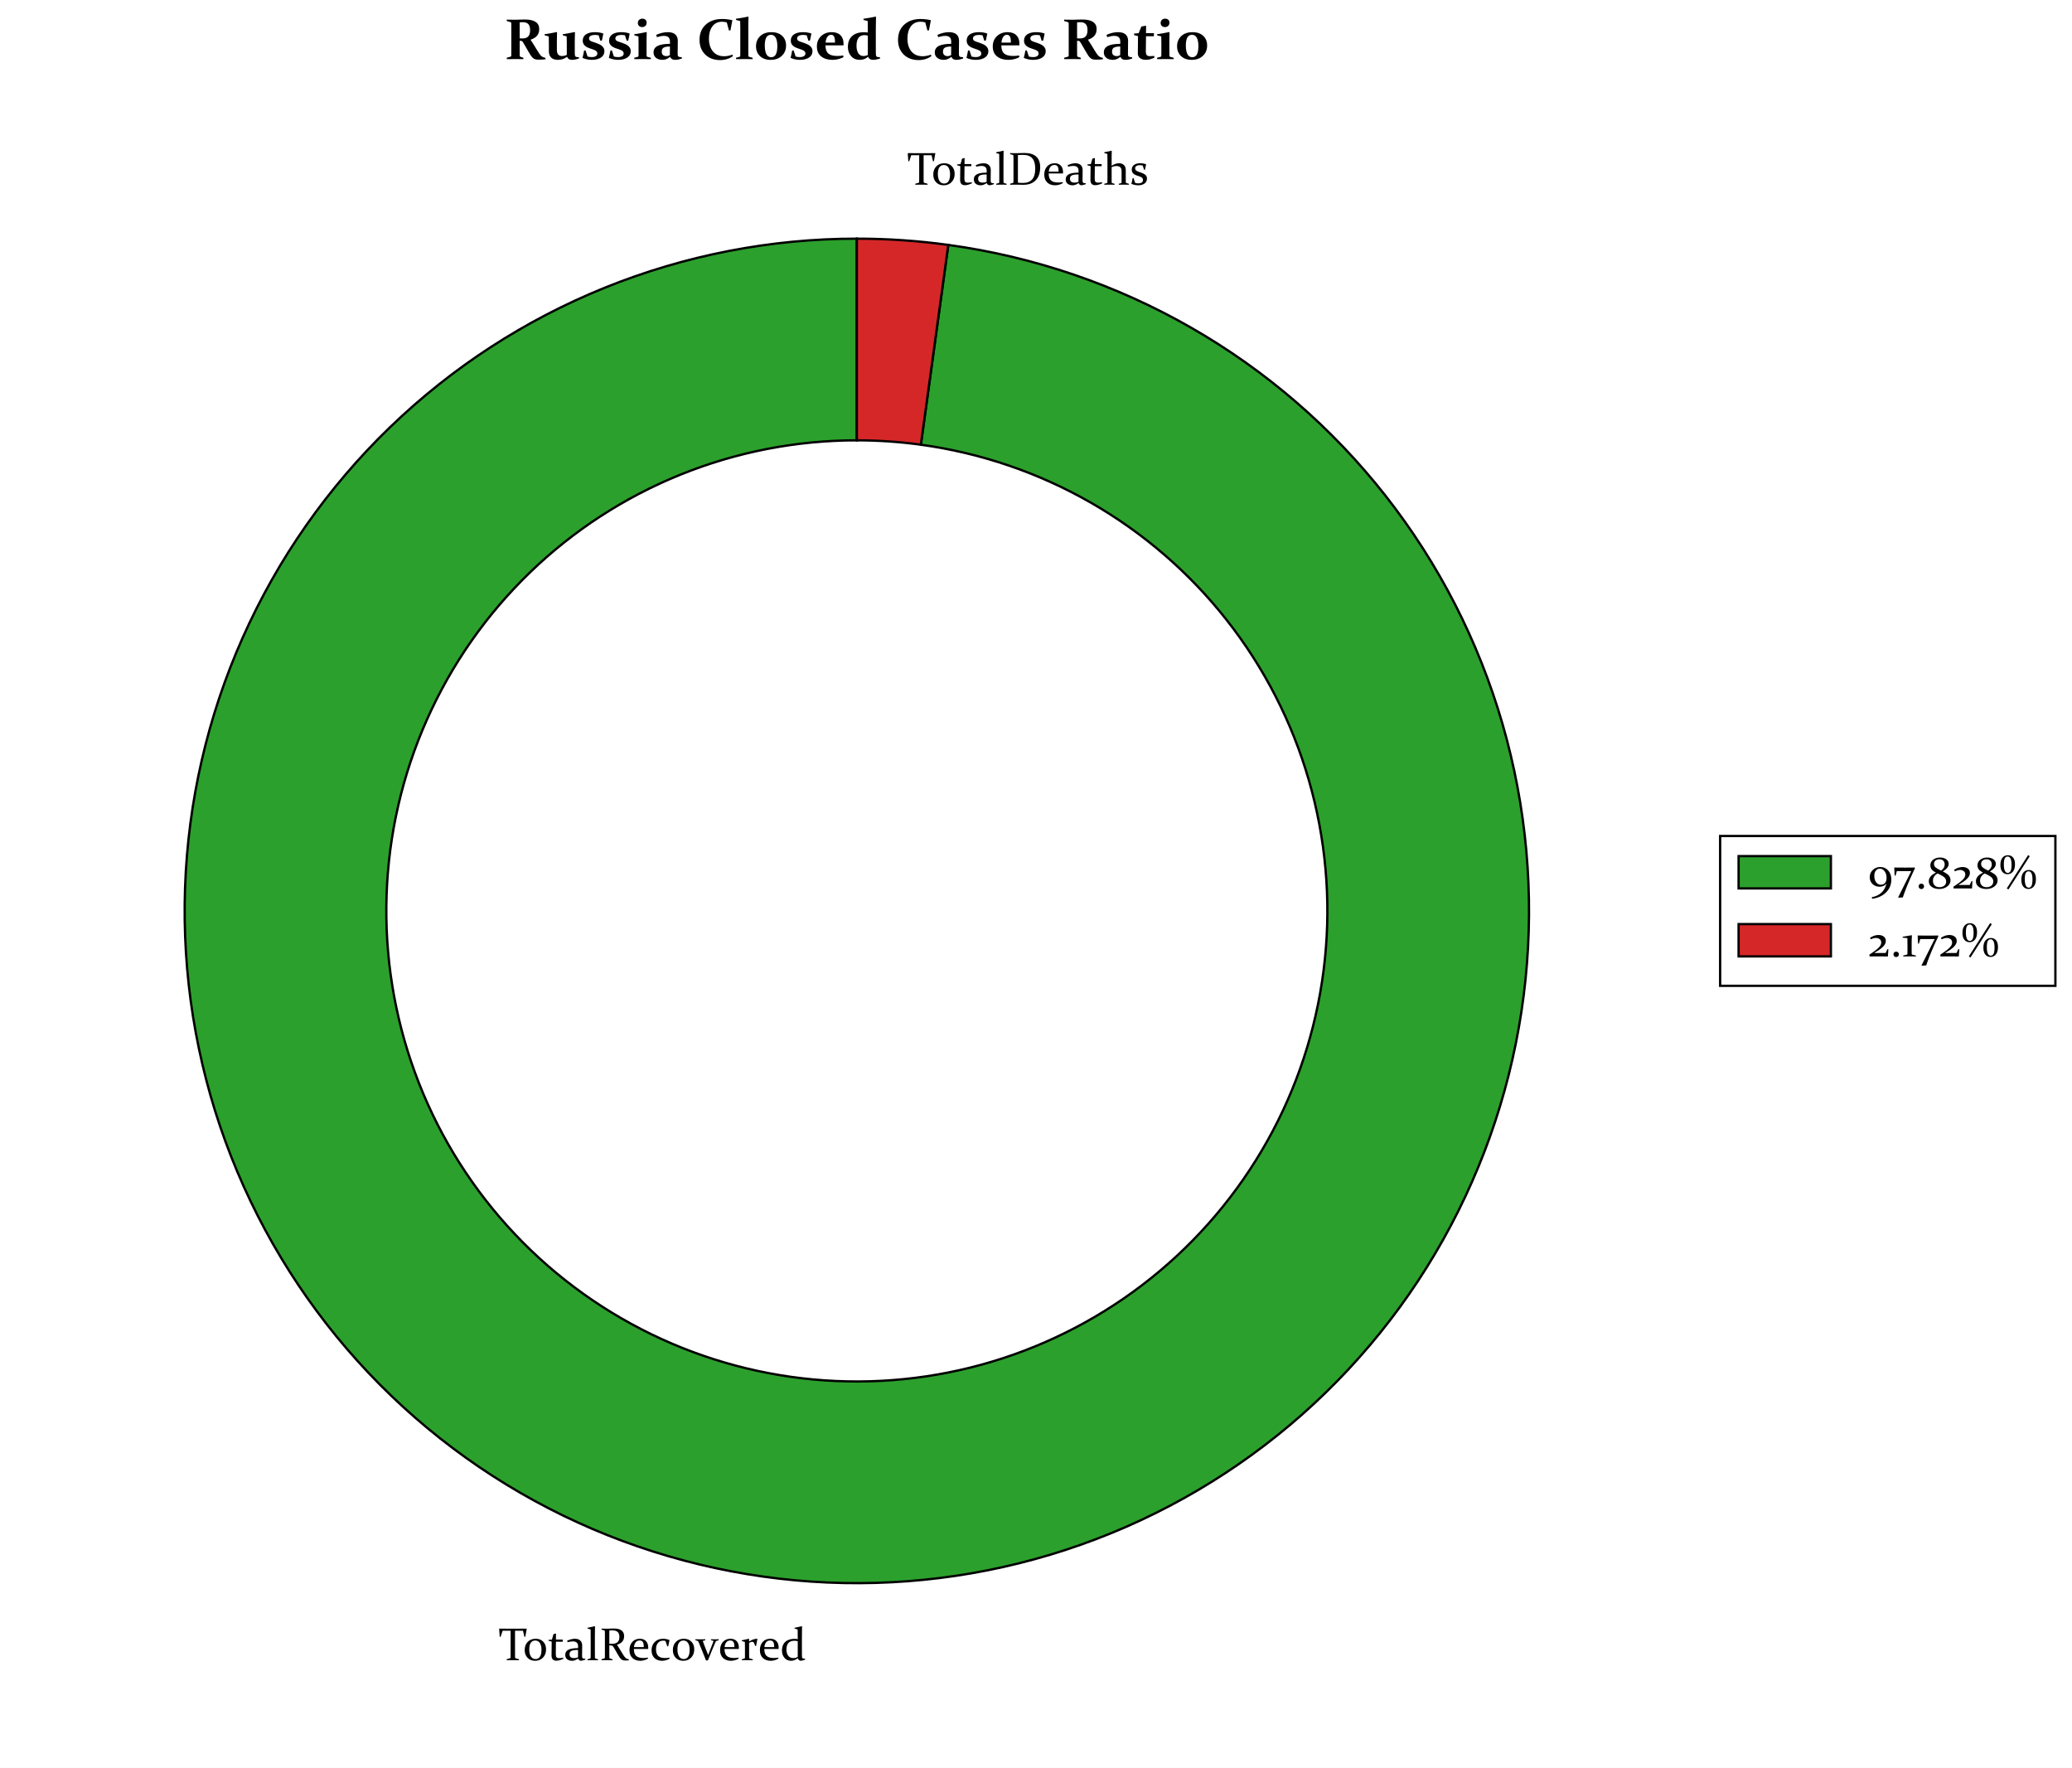
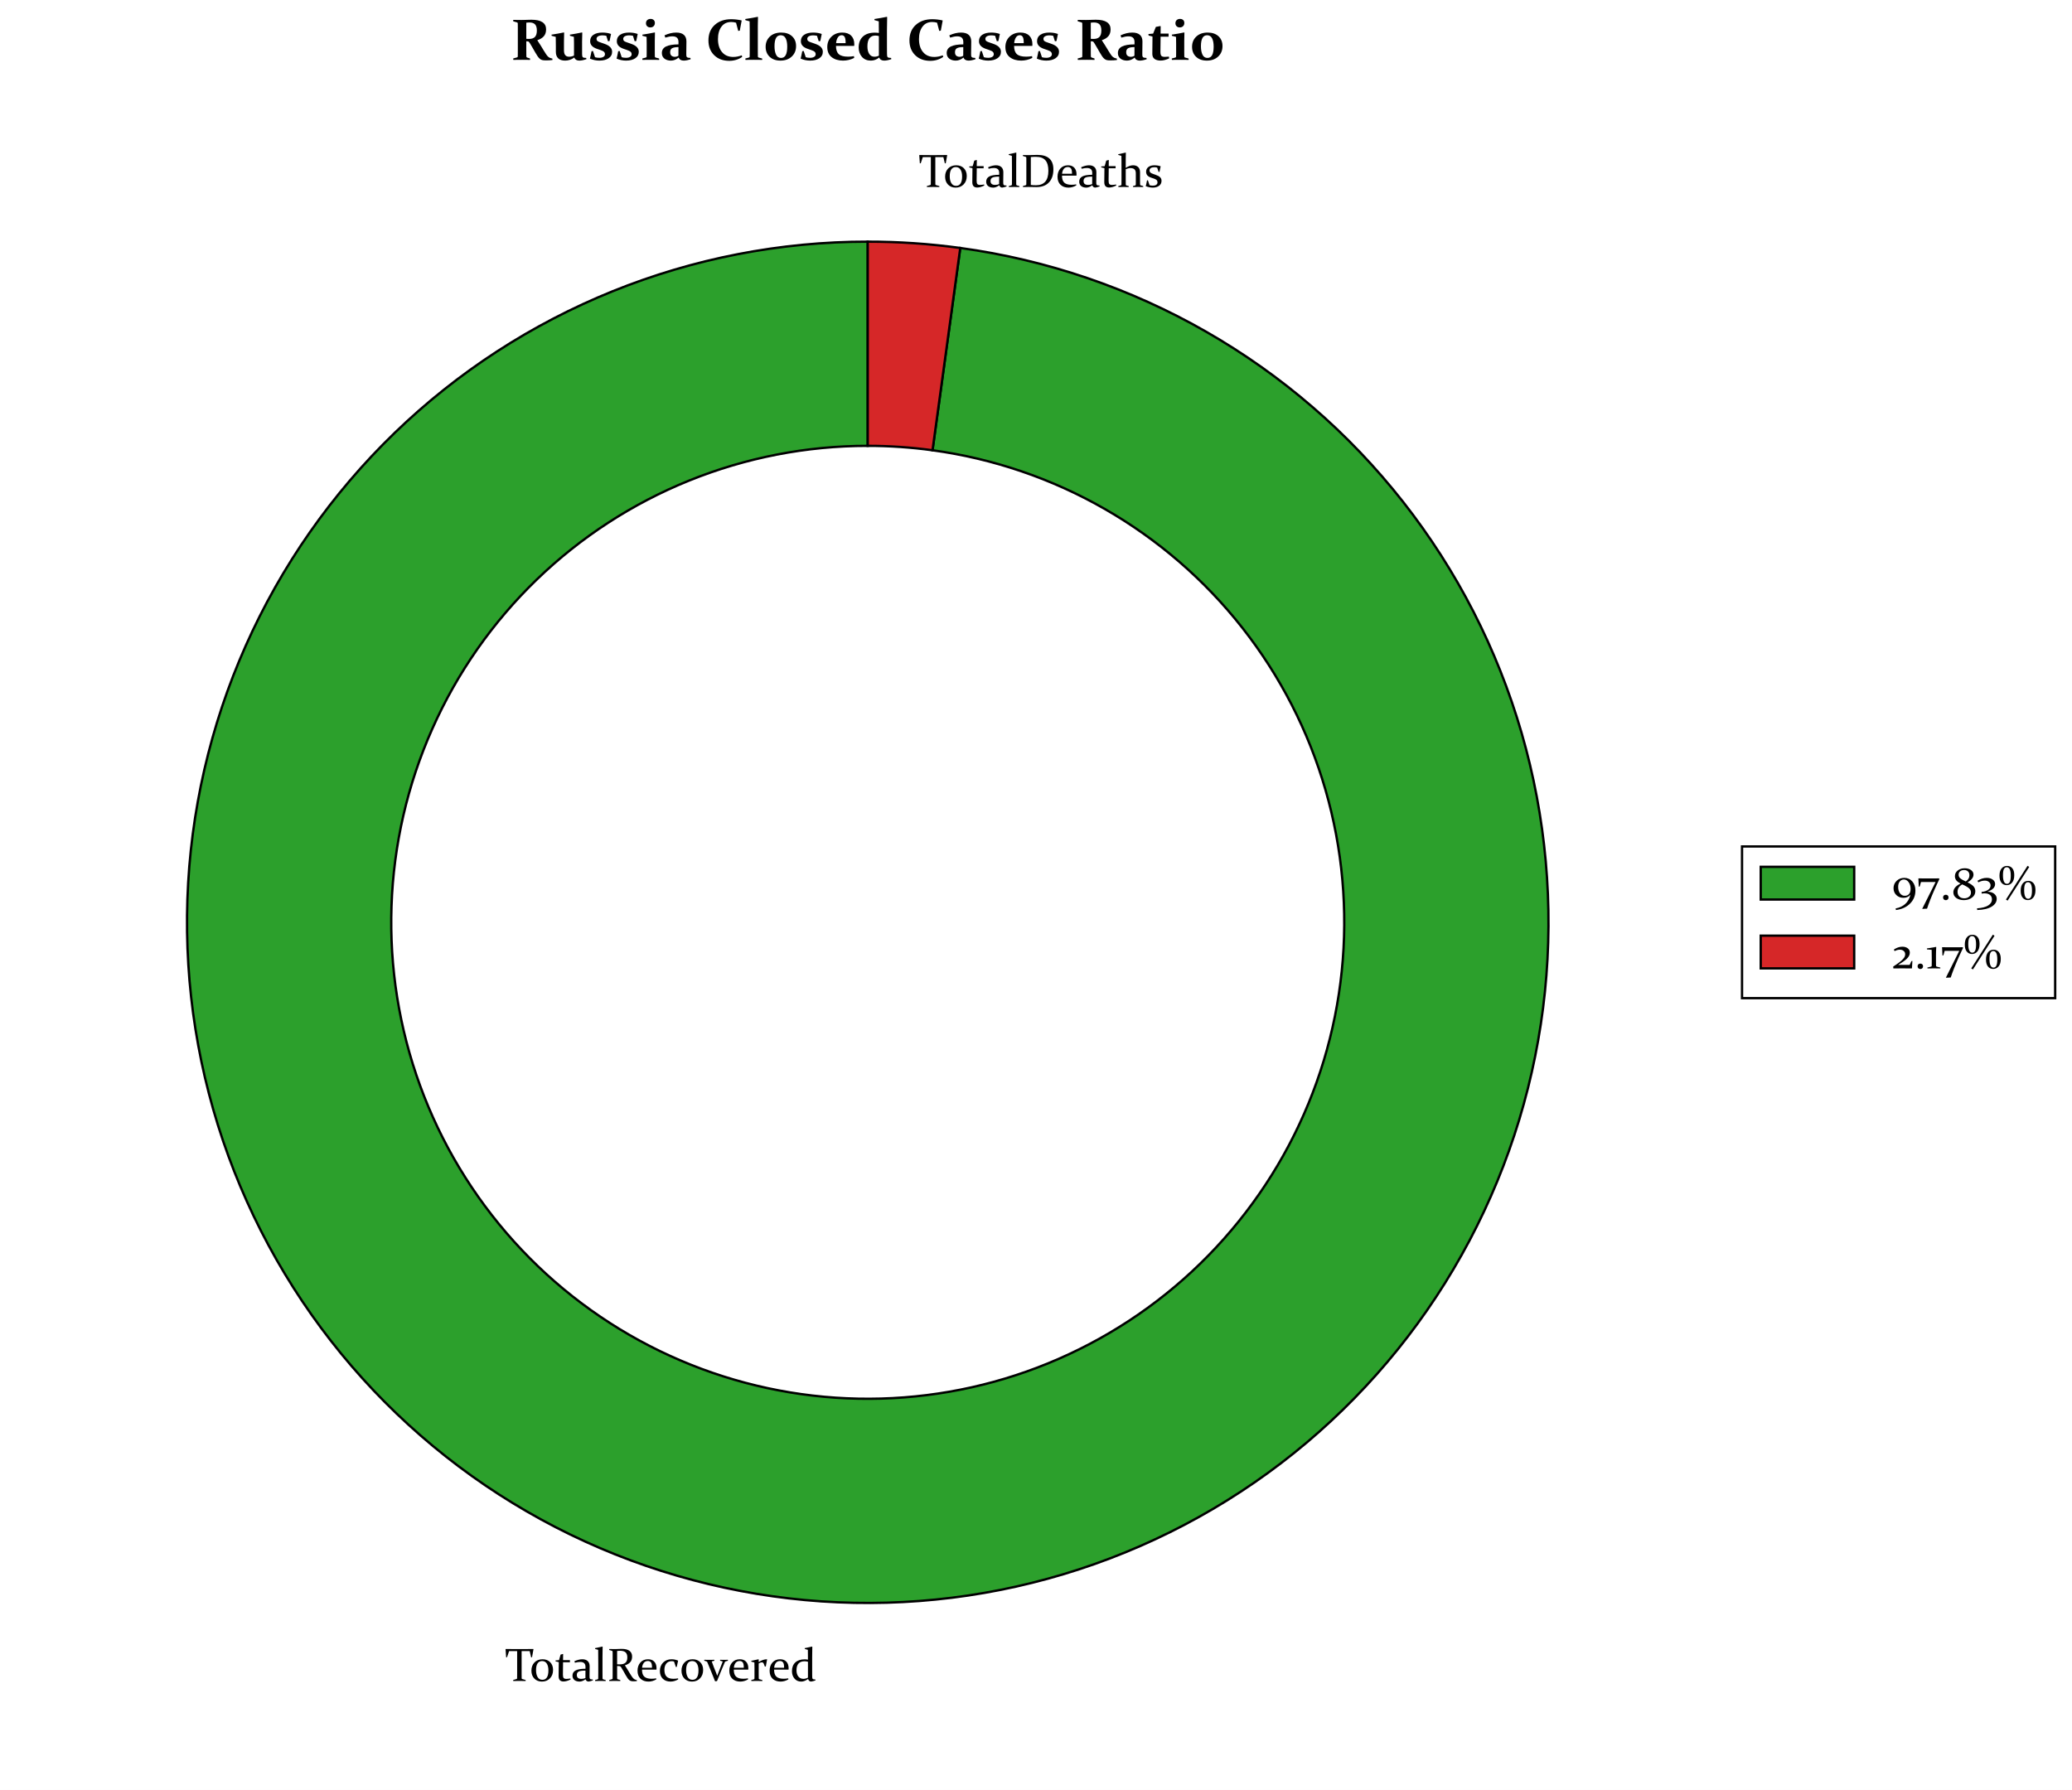
- <svg xmlns="http://www.w3.org/2000/svg" xmlns:xlink="http://www.w3.org/1999/xlink" height="766.08pt" version="1.1" viewBox="0 0 897.976 766.08" width="897.976pt">
+ <svg xmlns="http://www.w3.org/2000/svg" xmlns:xlink="http://www.w3.org/1999/xlink" height="766.08pt" version="1.1" viewBox="0 0 886.689 766.08" width="886.689pt">
  <defs>
    <style type="text/css">*{stroke-linecap:butt;stroke-linejoin:round;}</style>
  </defs>
  <g id="figure_1">
    <g id="patch_1">
-       <path d="M 0 766.08  L 897.976 766.08  L 897.976 0  L 0 0  z " style="fill:#ffffff;" />
+       <path d="M 0 766.08  L 886.689 766.08  L 886.689 0  L 0 0  z " style="fill:#ffffff;" />
    </g>
    <g id="axes_1">
      <g id="patch_2">
-         <path d="M 371.343 103.423  C 333.924 103.423 296.853 110.633 262.161 124.657  C 227.47 138.681 195.803 159.259 168.896 185.263  C 141.99 211.267 120.343 242.214 105.144 276.407  C 89.944 310.6 81.474 347.403 80.198 384.8  C 78.922 422.198 84.863 459.493 97.695 494.643  C 110.528 529.792 130.014 562.143 155.085 589.921  C 180.156 617.699 210.346 640.388 244.001 656.745  C 277.655 673.102 314.148 682.822 351.48 685.374  C 388.812 687.925 426.289 683.26 461.856 671.633  C 497.423 660.007 530.419 641.636 559.036 617.527  C 587.653 593.418 611.359 564.02 628.854 530.943  C 646.349 497.865 657.309 461.725 661.132 424.502  C 664.956 387.279 661.571 349.665 651.165 313.722  C 640.759 277.779 623.524 244.176 600.405 214.753  C 577.286 185.33 548.714 160.635 516.253 142.022  C 483.792 123.408 448.046 111.222 410.975 106.132  L 399.085 192.713  C 425.035 196.277 450.057 204.807 472.78 217.836  C 495.502 230.866 515.503 248.152 531.686 268.748  C 547.87 289.344 559.934 312.867 567.218 338.027  C 574.503 363.187 576.872 389.516 574.195 415.573  C 571.519 441.629 563.847 466.927 551.601 490.081  C 539.354 513.235 522.76 533.814 502.728 550.69  C 482.696 567.566 459.599 580.426 434.702 588.564  C 409.805 596.703 383.571 599.969 357.439 598.183  C 331.307 596.397 305.762 589.592 282.203 578.143  C 258.645 566.693 237.512 550.81 219.962 531.366  C 202.413 511.921 188.772 489.276 179.79 464.671  C 170.807 440.066 166.648 413.959 167.541 387.781  C 168.435 361.603 174.364 335.841 185.004 311.906  C 195.643 287.971 210.795 266.308 229.63 248.105  C 248.465 229.903 270.632 215.498 294.916 205.681  C 319.2 195.864 345.149 190.817 371.343 190.817  L 371.343 103.423  z " style="fill:#2ca02c;stroke:#000000;stroke-linejoin:miter;" />
+         <path d="M 371.343 103.423  C 333.923 103.423 296.851 110.633 262.159 124.658  C 227.467 138.683 195.8 159.261 168.893 185.266  C 141.986 211.272 120.34 242.219 105.141 276.413  C 89.942 310.607 81.473 347.412 80.198 384.81  C 78.923 422.208 84.865 459.504 97.699 494.654  C 110.534 529.804 130.021 562.154 155.094 589.931  C 180.167 617.709 210.359 640.397 244.015 656.752  C 277.672 673.107 314.166 682.826 351.499 685.375  C 388.832 687.924 426.309 683.256 461.876 671.627  C 497.443 659.998 530.438 641.624 559.054 617.512  C 587.669 593.4 611.373 563.999 628.866 530.92  C 646.359 497.84 657.315 461.698 661.135 424.474  C 664.955 387.25 661.567 349.636 651.157 313.693  C 640.746 277.75 623.508 244.148 600.385 214.727  C 577.262 185.306 548.686 160.614 516.222 142.004  C 483.758 123.394 448.01 111.213 410.938 106.126  L 399.059 192.71  C 425.01 196.27 450.034 204.797 472.758 217.824  C 495.483 230.851 515.486 248.136 531.672 268.73  C 547.858 289.325 559.925 312.846 567.212 338.006  C 574.5 363.166 576.871 389.496 574.197 415.553  C 571.524 441.61 563.854 466.909 551.609 490.065  C 539.364 513.221 522.771 533.801 502.74 550.68  C 482.709 567.558 459.613 580.419 434.716 588.56  C 409.819 596.7 383.585 599.968 357.452 598.184  C 331.319 596.399 305.773 589.596 282.214 578.148  C 258.654 566.699 237.52 550.817 219.969 531.373  C 202.418 511.929 188.776 489.284 179.792 464.679  C 170.808 440.074 166.649 413.967 167.541 387.788  C 168.434 361.609 174.362 335.846 185.002 311.91  C 195.641 287.974 210.793 266.311 229.628 248.108  C 248.463 229.904 270.63 215.499 294.914 205.682  C 319.199 195.864 345.149 190.817 371.343 190.817  L 371.343 103.423  z " style="fill:#2ca02c;stroke:#000000;stroke-linejoin:miter;" />
      </g>
      <g id="patch_3">
-         <path d="M 410.975 106.132  C 404.41 105.23 397.816 104.553 391.205 104.101  C 384.594 103.649 377.969 103.423 371.343 103.423  L 371.343 190.817  C 375.981 190.817 380.619 190.976 385.246 191.292  C 389.874 191.608 394.49 192.082 399.085 192.713  L 410.975 106.132  z " style="fill:#d62728;stroke:#000000;stroke-linejoin:miter;" />
+         <path d="M 410.938 106.126  C 404.379 105.227 397.791 104.551 391.186 104.1  C 384.581 103.649 377.963 103.423 371.343 103.423  L 371.343 190.817  C 375.977 190.817 380.61 190.975 385.233 191.291  C 389.857 191.607 394.468 192.08 399.059 192.71  L 410.938 106.126  z " style="fill:#d62728;stroke:#000000;stroke-linejoin:miter;" />
      </g>
      <g id="matplotlib.axis_1" />
      <g id="matplotlib.axis_2" />
      <g id="text_1">
-         <g transform="translate(216.1128 719.4215)scale(0.2 -0.2)">
+         <g transform="translate(216.1334 719.4229)scale(0.2 -0.2)">
          <defs>
            <path d="M 30.766 0  Q 24.75 0 17.484 -0.141  L 17.281 1.953  L 24.516 4.109  Q 25.734 4.438 25.781 5.609  Q 25.875 9.328 25.875 15.094  L 25.875 63.812  L 8.641 63.812  L 4.297 50.828  L 2.344 50.484  L 1.078 67.969  L 1.422 68.359  Q 13.422 68.172 24.422 68.172  L 37.453 68.172  Q 48.391 68.172 60.547 68.359  L 60.844 67.969  L 57.766 50.828  L 55.812 50.484  L 52.688 63.812  L 35.453 63.812  L 35.453 15.094  Q 35.453 9.328 35.547 5.609  Q 35.594 4.438 36.812 4.109  L 44.047 1.953  L 44.141 -0.141  Q 36.578 0 30.766 0  z " id="Constantia-84" />
            <path d="M 13.719 23.047  Q 13.719 13.922 17.141 8.172  Q 20.562 2.438 27.297 2.438  Q 33.594 2.438 36.891 7.484  Q 40.188 12.547 40.188 22.469  Q 40.188 31.781 36.719 37.156  Q 33.25 42.531 26.656 42.531  Q 20.406 42.531 17.062 37.688  Q 13.719 32.859 13.719 23.047  z M 50.141 23.484  Q 50.141 12.359 43.422 5.484  Q 36.719 -1.375 26.375 -1.375  Q 16.266 -1.375 10.031 5.094  Q 3.812 11.578 3.812 22.016  Q 3.812 32.766 10.328 39.578  Q 16.844 46.391 27.594 46.391  Q 37.75 46.391 43.938 40.109  Q 50.141 33.844 50.141 23.484  z " id="Constantia-111" />
            <path d="M 17.484 39.938  Q 17.188 23.438 17.188 13.328  Q 17.188 8.25 18.703 6.312  Q 20.219 4.391 24.469 4.391  Q 27.828 4.391 33.25 5.281  L 33.547 3.078  Q 25.094 -1.172 18.453 -1.172  Q 13.141 -1.172 10.547 1.688  Q 7.953 4.547 7.953 10.297  Q 7.953 19.781 8.297 40.234  L 1.562 41.891  L 1.266 43.891  L 8.797 44.531  L 12.156 56.344  Q 14.891 57.078 17.141 57.766  L 17.625 57.422  Q 17.484 51.516 17.484 46.391  L 17.484 44.578  L 32.172 44.578  L 32.172 39.938  z " id="Constantia-116" />
            <path d="M 30.125 22.125  Q 19.438 22.125 15.531 20.016  Q 11.625 17.922 11.625 12.938  Q 11.625 8.297 14.203 6.359  Q 16.797 4.438 21.234 4.438  Q 26.266 4.438 30.031 6.156  z M 6.453 42.234  Q 15.969 46.391 23.297 46.391  Q 30.766 46.391 34.938 42.484  Q 39.109 38.578 39.062 31.203  L 38.812 10.891  Q 38.766 8.406 38.938 6.891  Q 39.109 5.375 39.812 4.562  Q 40.531 3.766 41.938 3.438  Q 43.359 3.125 45.75 3.078  L 46 1.172  Q 43.891 0.344 40.859 -0.484  Q 37.844 -1.312 36.766 -1.312  Q 32.031 -1.312 30.281 3.562  Q 23.438 -1.375 17.391 -1.375  Q 10.594 -1.375 6.469 1.969  Q 2.344 5.328 2.344 11.422  Q 2.344 18.953 9.047 22.516  Q 15.766 26.078 30.125 26.078  L 30.172 29.891  Q 30.219 35.359 27.391 37.984  Q 24.562 40.625 18.703 40.625  Q 14.266 40.625 7.562 38.969  z " id="Constantia-97" />
            <path d="M 2.734 68.5  L 2.484 70.125  Q 11.141 71.781 18.406 73.578  L 18.844 73.188  Q 18.562 65.234 18.562 51.078  L 18.562 19.281  Q 18.562 10.547 18.656 5.219  Q 18.797 3.812 20.016 3.469  L 25.344 1.859  L 25.484 -0.141  Q 18.891 0 14.109 0  Q 9.328 0 2.781 -0.141  L 2.594 1.859  L 8.109 3.469  Q 9.328 3.859 9.422 5.031  Q 9.516 10.547 9.516 17.328  L 9.516 37.406  Q 9.516 55.562 9.328 66.547  z " id="Constantia-108" />
            <path d="M 21.781 14.984  Q 21.781 12.062 21.797 9.719  Q 21.828 7.375 21.875 5.469  Q 21.922 3.953 23.141 3.562  L 28.562 1.953  L 28.719 -0.141  Q 22.906 0 17.094 0  Q 11.188 0 4.984 -0.141  L 4.781 1.953  L 10.797 3.766  Q 12.016 4.109 12.109 5.281  Q 12.156 7.234 12.172 9.641  Q 12.203 12.062 12.203 14.984  L 12.203 54.594  Q 12.203 57.078 12.172 59.078  Q 12.156 61.078 12.109 62.703  Q 12.062 63.969 10.938 64.359  L 4.891 66.266  L 4.781 68.359  Q 11.078 68.172 17.047 68.172  Q 18.219 68.172 20.016 68.234  Q 21.828 68.312 24.422 68.406  Q 27.047 68.5 28.797 68.547  Q 30.562 68.609 31.594 68.609  Q 42.719 68.609 48.281 64.406  Q 53.859 60.203 53.859 52.156  Q 53.859 44.875 50.047 40.359  Q 46.234 35.844 38.422 33.406  Q 41.5 28.719 44.094 24.344  Q 46.688 19.969 48.906 16.328  Q 51.125 12.703 52.969 9.906  Q 54.828 7.125 56.453 5.516  Q 57.281 4.688 58.109 4.078  Q 58.938 3.469 59.844 3.078  Q 60.75 2.688 61.75 2.391  Q 62.75 2.094 63.969 1.812  L 64.109 -0.344  Q 60.594 -0.781 58.203 -0.781  Q 56.203 -0.781 54.688 -0.688  Q 53.172 -0.594 52 -0.297  Q 50.828 0 49.875 0.453  Q 48.922 0.922 48 1.656  Q 46 3.172 44.062 6.031  Q 42.141 8.891 40.062 12.5  Q 37.984 16.109 35.734 20.188  Q 33.5 24.266 31 28.172  Q 30.281 29.344 29.766 30.031  Q 29.25 30.719 28.641 31.109  Q 28.031 31.5 27.219 31.641  Q 26.422 31.781 25.141 31.844  L 21.781 31.938  z M 21.781 35.594  Q 24.75 35.453 27.297 35.453  Q 35.75 35.453 39.672 39.031  Q 43.609 42.625 43.609 50.297  Q 43.609 57.719 39.844 61.125  Q 36.078 64.547 28.078 64.547  Q 26.703 64.547 25.141 64.453  Q 23.578 64.359 21.781 64.156  z " id="Constantia-82" />
            <path d="M 44.047 3.469  Q 39.891 0.875 35.5 -0.25  Q 31.109 -1.375 27.344 -1.375  Q 16.609 -1.375 10.203 4.75  Q 3.812 10.891 3.812 21.781  Q 3.812 32.625 9.938 39.5  Q 16.062 46.391 26.312 46.391  Q 34.906 46.391 39.688 41.234  Q 44.484 36.078 44.484 27  Q 44.484 25.641 44.344 24.219  L 13.375 24.219  Q 13.375 13.719 18.312 9.203  Q 23.25 4.688 33.734 4.688  Q 38.422 4.688 43.75 5.562  z M 34.766 28.266  L 34.766 29.734  Q 34.766 36.672 32.547 39.641  Q 30.328 42.625 25.922 42.625  Q 20.125 42.625 17.047 38.422  Q 13.969 34.234 13.578 28.266  z " id="Constantia-101" />
            <path d="M 42.969 3.469  Q 39.938 1.422 35.469 0.016  Q 31 -1.375 26.609 -1.375  Q 16.062 -1.375 9.906 4.797  Q 3.766 10.984 3.766 21.297  Q 3.766 32.469 10.734 39.422  Q 17.719 46.391 28.812 46.391  Q 35.984 46.391 42.719 43.453  Q 41.109 36.922 39.844 30.078  L 37.938 29.781  L 33.984 41.5  Q 31.734 42.281 28.906 42.281  Q 21.625 42.281 17.516 37.203  Q 13.422 32.125 13.422 23.781  Q 13.422 13.969 18.062 9.281  Q 22.703 4.594 32.766 4.594  Q 37.406 4.594 42.672 5.516  z " id="Constantia-99" />
            <path d="M -1.516 45.266  Q 4.641 45.125 9.422 45.125  Q 13.812 45.125 19.969 45.266  L 20.172 43.266  L 14.5 41.703  Q 18.5 30.328 23.781 17.531  Q 25.141 14.156 26.219 11.078  Q 27.297 14.156 28.719 17.484  Q 33.156 28.422 38.031 41.703  L 32.469 43.266  L 32.281 45.266  Q 36.234 45.125 40.531 45.125  Q 44.922 45.125 49.031 45.266  L 49.219 43.266  L 44.344 41.844  Q 43.219 41.453 42.438 39.938  Q 38.578 31 33.469 18.672  Q 28.375 6.344 25.781 -0.344  L 21.625 -0.781  Q 18.953 6.297 13.891 18.594  Q 8.844 30.906 5.219 39.703  Q 4.438 41.406 3.078 41.891  L -1.422 43.266  z " id="Constantia-118" />
            <path d="M 2.828 42.969  Q 10.984 44.531 18.312 46.391  L 18.797 46.047  L 18.797 40.328  Q 27.828 46.391 36.531 46.391  L 36.766 46.094  Q 35.359 38.812 33.984 31  L 32.031 30.672  Q 30.672 34.812 29.391 37.328  Q 28.125 39.844 25.391 39.844  Q 22.75 39.844 18.797 37.406  L 18.797 16.266  Q 18.797 8.641 18.891 5.375  Q 18.953 4.047 20.125 3.719  L 26.609 1.859  L 26.766 -0.141  Q 19.141 0 14.359 0  Q 9.578 0 3.031 -0.141  L 2.828 1.859  L 8.5 3.516  Q 9.672 3.906 9.719 5.031  Q 9.766 7.125 9.766 11.031  L 9.766 27.688  Q 9.766 35.641 9.578 39.547  L 3.078 41.312  z " id="Constantia-114" />
            <path d="M 37.938 41.016  Q 34.672 42.047 30.609 42.047  Q 22.219 42.047 17.812 37.281  Q 13.422 32.516 13.422 22.859  Q 13.422 14.5 17.328 9.5  Q 21.234 4.5 28.375 4.5  Q 32.953 4.5 37.938 7.031  z M 30.906 70.125  Q 39.594 71.781 46.828 73.578  L 47.266 73.188  Q 46.969 62.75 46.969 50.734  L 46.969 24.172  Q 46.969 17.438 47.016 10.844  Q 47.016 8.344 47.188 6.828  Q 47.359 5.328 48.047 4.516  Q 48.734 3.719 50.078 3.422  Q 51.422 3.125 53.859 3.078  L 54.109 1.172  Q 51.953 0.344 48.953 -0.484  Q 45.953 -1.312 44.875 -1.312  Q 39.938 -1.312 38.234 4.25  Q 30.672 -1.375 23.531 -1.375  Q 14.5 -1.375 9.109 5.047  Q 3.719 11.469 3.719 20.844  Q 3.719 32.953 10.891 39.594  Q 18.062 46.234 30.953 46.234  Q 34.078 46.234 37.938 45.562  Q 37.938 56.344 37.75 66.547  L 31.156 68.5  z " id="Constantia-100" />
          </defs>
          <use xlink:href="#Constantia-84" />
          <use x="52.578" xlink:href="#Constantia-111" />
          <use x="106.631" xlink:href="#Constantia-116" />
          <use x="141.934" xlink:href="#Constantia-97" />
          <use x="189.932" xlink:href="#Constantia-108" />
          <use x="218.008" xlink:href="#Constantia-82" />
          <use x="279.643" xlink:href="#Constantia-101" />
          <use x="327.543" xlink:href="#Constantia-99" />
          <use x="373.686" xlink:href="#Constantia-111" />
          <use x="427.738" xlink:href="#Constantia-118" />
          <use x="476.029" xlink:href="#Constantia-101" />
          <use x="523.93" xlink:href="#Constantia-114" />
          <use x="562.26" xlink:href="#Constantia-101" />
          <use x="610.16" xlink:href="#Constantia-100" />
        </g>
      </g>
      <g id="text_2">
-         <g transform="translate(393.1913 80.02174)scale(0.2 -0.2)">
+         <g transform="translate(393.1708 80.02034)scale(0.2 -0.2)">
          <defs>
            <path d="M 17.094 0  Q 11.188 0 4.984 -0.141  L 4.781 1.953  L 10.797 3.766  Q 12.062 4.156 12.109 5.281  Q 12.156 7.234 12.172 9.641  Q 12.203 12.062 12.203 14.984  L 12.203 54.594  Q 12.203 57.078 12.172 59.078  Q 12.156 61.078 12.109 62.703  Q 12.062 63.969 10.938 64.359  L 4.891 66.266  L 4.781 68.359  Q 11.078 68.172 17.047 68.172  Q 21.922 68.172 26.453 68.406  Q 31 68.656 35.797 68.656  Q 52.875 68.656 61.469 60.859  Q 70.062 53.078 70.062 37.75  Q 70.062 19.672 60.516 9.688  Q 50.984 -0.297 33.734 -0.297  Q 29 -0.297 25.281 -0.141  Q 21.578 0 17.094 0  z M 21.781 4.344  Q 24.656 3.953 27.406 3.828  Q 30.172 3.719 32.953 3.719  Q 45.844 3.719 52.578 11.297  Q 59.328 18.891 59.328 34.578  Q 59.328 49.812 52.922 57.156  Q 46.531 64.5 32.672 64.5  Q 30.469 64.5 27.797 64.406  Q 25.141 64.312 21.781 64.062  z " id="Constantia-68" />
            <path d="M 2.484 70.125  Q 10.453 71.688 18.406 73.578  L 18.844 73.188  Q 18.609 68.609 18.578 60.109  Q 18.562 51.609 18.562 40.922  Q 27.047 46.391 34.375 46.391  Q 41.156 46.391 45.156 42.594  Q 49.172 38.812 49.172 31.5  L 49.172 14.266  Q 49.172 8.641 49.266 5.219  Q 49.312 3.953 50.484 3.516  L 55.953 1.859  L 56.062 -0.141  Q 49.609 0 44.828 0  Q 40.047 0 34.188 -0.141  L 33.984 1.859  L 38.812 3.266  Q 39.984 3.656 40.094 4.781  Q 40.141 5.469 40.141 7.859  L 40.141 29.156  Q 40.141 35.156 37.25 37.766  Q 34.375 40.375 28.766 40.375  Q 23.922 40.375 18.562 38.031  L 18.562 16.109  Q 18.562 10.062 18.656 5.031  Q 18.703 3.656 19.875 3.328  L 24.953 1.859  L 25.047 -0.141  Q 18.891 0 14.109 0  Q 9.328 0 2.781 -0.141  L 2.594 1.859  L 8.109 3.469  Q 9.375 3.859 9.422 5.031  Q 9.516 9.719 9.516 17  L 9.516 37.406  Q 9.516 47.359 9.484 55.031  Q 9.469 62.703 9.328 66.547  L 2.734 68.5  z " id="Constantia-104" />
            <path d="M 27.875 41.453  Q 25.047 42.234 21.734 42.234  Q 17.141 42.234 14.328 40.453  Q 11.531 38.672 11.531 35.594  Q 11.531 32.625 13.359 30.906  Q 15.188 29.203 20.172 27.547  L 24.172 26.172  Q 30.906 23.875 34.047 20.922  Q 37.203 17.969 37.203 13.188  Q 37.203 6.391 31.922 2.5  Q 26.656 -1.375 18.609 -1.375  Q 11.188 -1.375 3.422 1.656  Q 5.078 8.016 6.109 14.062  L 8.016 14.359  L 11.531 3.859  Q 14.312 2.781 18.609 2.781  Q 23.141 2.781 25.844 4.641  Q 28.562 6.5 28.562 9.859  Q 28.562 12.984 26.734 14.797  Q 24.906 16.609 20.906 17.922  L 15.828 19.625  Q 9.234 21.828 6.719 24.922  Q 4.203 28.031 4.203 32.625  Q 4.203 39.016 9.062 42.703  Q 13.922 46.391 21.875 46.391  Q 29.297 46.391 35.359 44.234  Q 33.984 38.672 32.859 32.469  L 31 32.125  z " id="Constantia-115" />
          </defs>
          <use xlink:href="#Constantia-84" />
          <use x="52.578" xlink:href="#Constantia-111" />
          <use x="106.631" xlink:href="#Constantia-116" />
          <use x="141.934" xlink:href="#Constantia-97" />
          <use x="189.932" xlink:href="#Constantia-108" />
          <use x="218.008" xlink:href="#Constantia-68" />
          <use x="293.105" xlink:href="#Constantia-101" />
          <use x="341.006" xlink:href="#Constantia-97" />
          <use x="389.004" xlink:href="#Constantia-116" />
          <use x="424.307" xlink:href="#Constantia-104" />
          <use x="482.266" xlink:href="#Constantia-115" />
        </g>
      </g>
      <g id="text_3">
        <g transform="translate(218.5478 25.59453)scale(0.25 -0.25)">
          <defs>
            <path d="M 26.703 15.328  Q 26.703 12.406 26.734 10.078  Q 26.766 7.766 26.812 5.859  Q 26.859 4.297 27.938 3.953  L 33.016 2.297  L 33.156 -0.141  Q 27.734 0 19.734 0  Q 11.188 0 4.5 -0.141  L 4.25 2.297  L 10.797 4.109  Q 12.016 4.438 12.109 5.609  Q 12.156 7.562 12.172 9.984  Q 12.203 12.406 12.203 15.328  L 12.203 54.25  Q 12.203 56.688 12.172 58.688  Q 12.156 60.688 12.109 62.359  Q 12.062 63.625 10.938 63.969  L 4.391 65.875  L 4.25 68.359  Q 11.078 68.172 18.266 68.172  Q 19.781 68.172 22.016 68.234  Q 24.266 68.312 27.484 68.406  Q 30.422 68.5 32.391 68.547  Q 34.375 68.609 35.5 68.609  Q 48.047 68.609 54.312 64.406  Q 60.594 60.203 60.594 52.156  Q 60.594 44.875 56.766 40.406  Q 52.938 35.938 45.516 33.547  Q 49.609 27.484 51.828 23.719  Q 54.047 19.969 56.297 16.328  Q 58.547 12.703 60.375 9.906  Q 62.203 7.125 63.812 5.516  Q 64.703 4.781 65.5 4.25  Q 66.312 3.719 67.188 3.328  Q 68.062 2.938 69.062 2.656  Q 70.062 2.391 71.297 2.156  L 71.484 -0.344  Q 66.703 -1.031 60.547 -1.031  Q 55.672 -1.031 53.719 -0.391  Q 51.766 0.25 50.25 1.422  Q 48 3.172 46.109 6  Q 44.234 8.844 42.141 12.406  Q 40.047 15.969 37.812 19.969  Q 35.594 23.969 33.156 27.875  Q 32.422 29 31.953 29.734  Q 31.5 30.469 31.031 30.828  Q 30.562 31.203 30.047 31.375  Q 29.547 31.547 28.766 31.594  L 26.703 31.641  z M 26.703 35.891  Q 29.297 35.75 31.391 35.75  Q 38.328 35.75 41.547 39.234  Q 44.781 42.719 44.781 50.141  Q 44.781 57.328 41.672 60.625  Q 38.578 63.922 32.031 63.922  Q 30.906 63.922 29.609 63.812  Q 28.328 63.719 26.703 63.531  z " id="Constantia-Bold-82" />
            <path d="M 39.844 3.906  Q 32.672 -1.375 24.219 -1.375  Q 16.312 -1.375 12.297 2.531  Q 8.297 6.453 8.297 13.531  L 8.297 23.875  Q 8.297 34.328 8.109 39.266  L 1.125 41.062  L 0.828 43.062  Q 12.797 44.875 21.922 46.828  L 22.469 46.438  Q 22.172 40.328 22.172 31.344  L 22.172 16.312  Q 22.172 10.5 24.438 7.891  Q 26.703 5.281 30.859 5.281  Q 35.5 5.281 39.359 7.281  L 39.359 28.078  Q 39.359 34.906 39.156 39.359  L 32.562 41.062  L 32.281 43.062  Q 43.844 44.875 52.938 46.828  L 53.516 46.438  Q 53.172 40.188 53.172 31.062  Q 53.172 13.328 53.219 9.422  Q 53.266 7.469 53.516 6.266  Q 53.766 5.078 54.438 4.438  Q 55.125 3.812 56.469 3.531  Q 57.812 3.266 60.297 3.219  L 60.547 1.078  Q 53.516 -1.375 48.438 -1.375  Q 41.891 -1.375 39.844 3.906  z " id="Constantia-Bold-117" />
            <path d="M 31.938 41.109  Q 28.859 41.844 25.297 41.844  Q 20.844 41.844 18.031 40.281  Q 15.234 38.719 15.234 35.844  Q 15.234 33.641 16.453 32.438  Q 17.672 31.25 20.656 30.219  L 28.469 27.484  Q 35.453 25.094 38.672 21.703  Q 41.891 18.312 41.891 13.766  Q 41.891 6.594 35.859 2.609  Q 29.828 -1.375 20.016 -1.375  Q 11.812 -1.375 3.906 2  Q 5.562 8.547 6.641 14.703  L 9.125 15.094  L 12.641 4.438  Q 15.625 3.422 20.125 3.422  Q 24.359 3.422 27 5.031  Q 29.641 6.641 29.641 9.516  Q 29.641 11.922 28.047 13.547  Q 26.469 15.188 21.734 16.797  L 15.766 18.844  Q 10.062 20.844 7.172 24.047  Q 4.297 27.25 4.297 31.891  Q 4.297 39.016 9.906 42.812  Q 15.531 46.625 25.391 46.625  Q 33.5 46.625 40.047 44.234  Q 38.578 37.844 37.547 32.125  L 34.859 31.734  z " id="Constantia-Bold-115" />
            <path d="M 23.781 62.984  Q 23.781 59.625 21.609 57.516  Q 19.438 55.422 15.922 55.422  Q 12.703 55.422 10.625 57.391  Q 8.547 59.375 8.547 62.547  Q 8.547 66.016 10.734 68.016  Q 12.938 70.016 16.453 70.016  Q 19.672 70.016 21.719 68.188  Q 23.781 66.359 23.781 62.984  z M 2.297 43.062  Q 14.312 44.875 23.391 46.828  L 23.922 46.438  Q 23.641 39.703 23.641 32.078  L 23.641 13.672  Q 23.641 7.859 23.734 5.562  Q 23.828 4.25 24.953 3.906  L 31.062 2.203  L 31.203 -0.141  Q 23.969 0 16.844 0  Q 9.578 0 2.484 -0.141  L 2.25 2.203  L 8.453 3.906  Q 9.578 4.203 9.672 5.375  Q 9.766 7.281 9.766 11.766  L 9.766 27.484  Q 9.766 33.891 9.578 39.266  L 2.594 41.062  z " id="Constantia-Bold-105" />
            <path d="M 31 21.734  Q 23.344 21.734 20.062 19.781  Q 16.797 17.828 16.797 13.094  Q 16.797 8.797 19.109 6.953  Q 21.438 5.125 24.609 5.125  Q 28.219 5.125 30.906 6.984  z M 7.125 41.891  Q 17.531 46.625 27.156 46.625  Q 35.938 46.625 40.297 42.688  Q 44.672 38.766 44.625 31.391  L 44.391 11.078  Q 44.281 8.594 44.469 7.078  Q 44.672 5.562 45.375 4.75  Q 46.094 3.953 47.484 3.609  Q 48.875 3.266 51.516 3.219  L 51.812 0.984  Q 44.969 -1.375 40.047 -1.375  Q 33.406 -1.375 31.297 3.859  Q 25.094 -1.375 18.172 -1.375  Q 11.375 -1.375 6.984 2.016  Q 2.594 5.422 2.594 11.578  Q 2.594 19.234 9.688 22.797  Q 16.797 26.375 31 26.375  L 31.062 30.031  Q 31.109 35.25 28.547 37.719  Q 25.984 40.188 20.562 40.188  Q 15.531 40.188 8.5 37.984  z " id="Constantia-Bold-97" />
            <path id="Constantia-Bold-32" />
            <path d="M 58.5 49.906  L 55.812 49.469  L 52.094 63.484  Q 48.25 64.703 43.75 64.703  Q 32.953 64.703 27.047 56.609  Q 21.141 48.531 21.141 35.453  Q 21.141 21.484 28.094 13.188  Q 35.062 4.891 47.406 4.891  Q 54.297 4.891 61.922 7.672  L 62.547 4.891  Q 52.781 -1.766 40.484 -1.766  Q 24.516 -1.766 14.672 7.859  Q 4.828 17.484 4.828 33.203  Q 4.828 49.953 15.625 59.719  Q 26.422 69.484 43.797 69.484  Q 52.391 69.484 61.375 67.484  L 61.672 67  z " id="Constantia-Bold-67" />
            <path d="M 1.859 69.828  Q 14.062 71.625 23.141 73.578  L 23.688 73.188  Q 23.391 66.453 23.391 58.844  L 23.391 13.672  Q 23.391 7.859 23.484 5.562  Q 23.578 4.25 24.703 3.906  L 30.812 2.203  L 30.953 -0.141  Q 23.734 0 16.609 0  Q 9.328 0 2.25 -0.141  L 2 2.203  L 8.203 3.906  Q 9.328 4.203 9.422 5.375  Q 9.516 7.281 9.516 11.766  L 9.516 54.109  Q 9.516 60.5 9.328 65.875  L 2.156 67.828  z " id="Constantia-Bold-108" />
            <path d="M 19.047 23.188  Q 19.047 14.312 21.703 8.766  Q 24.359 3.219 30.219 3.219  Q 35.688 3.219 38.25 8.094  Q 40.828 12.984 40.828 22.609  Q 40.828 31.641 38.109 36.844  Q 35.406 42.047 29.641 42.047  Q 24.266 42.047 21.656 37.359  Q 19.047 32.672 19.047 23.188  z M 55.953 23.578  Q 55.953 12.453 48.531 5.531  Q 41.109 -1.375 29.203 -1.375  Q 17.625 -1.375 10.734 5.141  Q 3.859 11.672 3.859 22.219  Q 3.859 32.906 11.078 39.766  Q 18.312 46.625 30.609 46.625  Q 42.281 46.625 49.109 40.297  Q 55.953 33.984 55.953 23.578  z " id="Constantia-Bold-111" />
            <path d="M 49.906 3.219  Q 40.875 -1.375 30.859 -1.375  Q 18.953 -1.375 11.406 4.516  Q 3.859 10.406 3.859 21.875  Q 3.859 32.812 11.109 39.719  Q 18.359 46.625 29.594 46.625  Q 39.406 46.625 44.75 41.328  Q 50.094 36.031 50.094 26.703  Q 50.094 25.297 49.953 23.781  L 18.75 23.781  Q 18.75 13.969 23.562 9.672  Q 28.375 5.375 39.359 5.375  Q 44.672 5.375 49.516 6.297  z M 35.25 28.516  L 35.25 29.688  Q 35.25 36.328 33.562 39.203  Q 31.891 42.094 28.422 42.094  Q 24.266 42.094 21.797 38.109  Q 19.344 34.125 18.953 28.516  z " id="Constantia-Bold-101" />
            <path d="M 38.422 40.578  Q 35.797 41.5 32.516 41.5  Q 25.828 41.5 22.312 36.891  Q 18.797 32.281 18.797 23  Q 18.797 14.938 21.922 10.109  Q 25.047 5.281 30.719 5.281  Q 34.906 5.281 38.422 7.078  z M 30.719 69.828  Q 42.625 71.625 52 73.578  L 52.594 73.188  Q 52.25 62.75 52.25 50.734  L 52.25 24.172  Q 52.25 17.781 52.297 10.984  Q 52.297 8.5 52.484 6.984  Q 52.688 5.469 53.344 4.656  Q 54 3.859 55.359 3.562  Q 56.734 3.266 59.375 3.219  L 59.672 1.078  Q 52.547 -1.375 47.516 -1.375  Q 40.969 -1.375 38.922 3.953  Q 32.516 -1.375 24.75 -1.375  Q 15.094 -1.375 9.469 5  Q 3.859 11.375 3.859 20.953  Q 3.859 33.156 11.109 39.812  Q 18.359 46.484 31.391 46.484  Q 34.625 46.484 38.422 45.953  Q 38.422 56.25 38.234 65.875  L 31.062 67.828  z " id="Constantia-Bold-100" />
            <path d="M 22.125 39.547  Q 21.828 24.312 21.828 13.719  Q 21.828 8.797 23.344 6.906  Q 24.859 5.031 29.156 5.031  Q 32.469 5.031 36.375 5.422  L 36.766 2.484  Q 29 -1.312 22.266 -1.312  Q 15.438 -1.312 11.688 1.531  Q 7.953 4.391 7.953 10.156  Q 7.953 20.312 8.25 39.797  L 1.656 41.5  L 1.219 44.141  L 9.375 44.875  L 14.016 56.344  Q 18.172 57.078 21.578 57.766  L 22.266 57.422  Q 22.125 51.516 22.125 44.875  L 35.797 44.875  L 35.797 39.547  z " id="Constantia-Bold-116" />
          </defs>
          <use xlink:href="#Constantia-Bold-82" />
          <use x="69.008" xlink:href="#Constantia-Bold-117" />
          <use x="131.703" xlink:href="#Constantia-Bold-115" />
          <use x="177.357" xlink:href="#Constantia-Bold-115" />
          <use x="223.012" xlink:href="#Constantia-Bold-105" />
          <use x="256.166" xlink:href="#Constantia-Bold-97" />
          <use x="309.73" xlink:href="#Constantia-Bold-32" />
          <use x="333.656" xlink:href="#Constantia-Bold-67" />
          <use x="399.623" xlink:href="#Constantia-Bold-108" />
          <use x="432.533" xlink:href="#Constantia-Bold-111" />
          <use x="492.396" xlink:href="#Constantia-Bold-115" />
          <use x="538.051" xlink:href="#Constantia-Bold-101" />
          <use x="591.811" xlink:href="#Constantia-Bold-100" />
          <use x="653.822" xlink:href="#Constantia-Bold-32" />
          <use x="677.748" xlink:href="#Constantia-Bold-67" />
          <use x="743.715" xlink:href="#Constantia-Bold-97" />
          <use x="797.279" xlink:href="#Constantia-Bold-115" />
          <use x="842.934" xlink:href="#Constantia-Bold-101" />
          <use x="896.693" xlink:href="#Constantia-Bold-115" />
          <use x="942.348" xlink:href="#Constantia-Bold-32" />
          <use x="966.273" xlink:href="#Constantia-Bold-82" />
          <use x="1036.781" xlink:href="#Constantia-Bold-97" />
          <use x="1090.346" xlink:href="#Constantia-Bold-116" />
          <use x="1129.311" xlink:href="#Constantia-Bold-105" />
          <use x="1162.465" xlink:href="#Constantia-Bold-111" />
        </g>
      </g>
      <g id="legend_1">
        <g id="patch_4">
-           <path d="M 745.485 427.2  L 890.776 427.2  L 890.776 362.275  L 745.485 362.275  z " style="fill:#ffffff;stroke:#000000;stroke-linejoin:miter;" />
+           <path d="M 745.485 427.2  L 879.489 427.2  L 879.489 362.275  L 745.485 362.275  z " style="fill:#ffffff;stroke:#000000;stroke-linejoin:miter;" />
        </g>
        <g id="patch_5">
          <path d="M 753.485 384.99  L 793.485 384.99  L 793.485 370.99  L 753.485 370.99  z " style="fill:#2ca02c;stroke:#000000;stroke-linejoin:miter;" />
        </g>
        <g id="text_4">
          <g transform="translate(809.4855 384.9904)scale(0.2 -0.2)">
            <defs>
              <path d="M 8.641 -19  Q 20.906 -16.797 28.984 -9.672  Q 37.062 -2.547 40.375 10.109  L 40.281 10.156  Q 34.578 3.656 25.438 3.656  Q 16.312 3.656 10.234 9.484  Q 4.156 15.328 4.156 24.312  Q 4.156 33.688 10.797 40.031  Q 17.438 46.391 27.047 46.391  Q 37.547 46.391 44.266 38.75  Q 50.984 31.109 50.984 19.188  Q 50.984 2.828 39.578 -8.594  Q 28.172 -20.016 9.328 -22.469  z M 14.062 27.25  Q 14.062 18.562 18.016 13.281  Q 21.969 8.016 28.125 8.016  Q 34.234 8.016 37.453 11.938  Q 40.672 15.875 40.672 22.906  Q 40.672 31.453 36.422 37.156  Q 32.172 42.875 26.219 42.875  Q 20.953 42.875 17.5 38.641  Q 14.062 34.422 14.062 27.25  z " id="Constantia-57" />
              <path d="M 10.938 -19.672  L 39.5 37.547  L 8.297 37.547  L 5.469 27.875  L 3.516 27.547  L 2.688 44.922  L 3.031 45.312  Q 8.797 45.219 14.266 45.172  Q 19.734 45.125 25 45.125  L 27.734 45.125  Q 33.016 45.125 37.844 45.172  Q 42.672 45.219 47.172 45.312  L 47.359 43.219  Q 44.828 37.984 42.266 32.469  Q 39.703 26.953 37.234 21.312  Q 34.766 15.672 32.422 10.125  Q 30.078 4.594 28.031 -0.656  Q 25.984 -5.906 24.25 -10.688  Q 22.516 -15.484 21.234 -19.531  L 11.188 -20.016  z " id="Constantia-55" />
              <path d="M 13.094 10.25  Q 15.625 10.25 17.25 8.656  Q 18.891 7.078 18.891 4.5  Q 18.891 1.906 17.25 0.266  Q 15.625 -1.375 13.094 -1.375  Q 10.406 -1.375 8.781 0.266  Q 7.172 1.906 7.172 4.5  Q 7.172 7.078 8.781 8.656  Q 10.406 10.25 13.094 10.25  z " id="Constantia-46" />
              <path d="M 19.094 34.234  Q 12.062 37.891 9.5 41.547  Q 6.938 45.219 6.938 50.094  Q 6.938 57.422 12.969 62.172  Q 19 66.938 27.984 66.938  Q 36.078 66.938 41.375 63.125  Q 46.688 59.328 46.688 53.266  Q 46.688 44.234 33.844 36.766  Q 43.609 32.031 47.094 27.75  Q 50.594 23.484 50.594 17.578  Q 50.594 9.422 43.406 4.078  Q 36.234 -1.266 26.266 -1.266  Q 16.266 -1.266 9.906 3.297  Q 3.562 7.859 3.562 15.438  Q 3.562 26.812 19.094 34.234  z M 22.562 32.422  Q 12.547 26.703 12.547 16.609  Q 12.547 10.203 16.375 6.422  Q 20.219 2.641 26.906 2.641  Q 33.016 2.641 37.141 6.031  Q 41.266 9.422 41.266 14.844  Q 41.266 20.016 37.5 23.75  Q 33.734 27.484 22.562 32.422  z M 30.219 38.625  Q 37.984 44.234 37.984 51.812  Q 37.984 57.234 34.859 60.188  Q 31.734 63.141 26.609 63.141  Q 21.438 63.141 18.141 60.453  Q 14.844 57.766 14.844 53.125  Q 14.844 48.484 18.406 45.406  Q 21.969 42.328 30.219 38.625  z " id="Constantia-56" />
-               <path d="M 42.391 15.484  L 44.531 15.875  L 43.562 0.203  L 43.219 -0.141  Q 33.25 0 22.359 0  Q 12.25 0 3.766 -0.141  L 3.422 3.859  Q 8.016 6.844 11.672 9.375  Q 15.328 11.922 18.016 14.109  Q 20.703 16.266 22.75 18.219  Q 24.812 20.172 26.203 22.094  Q 27.594 24.031 28.312 26.031  Q 29.047 28.031 29.047 30.219  Q 29.047 34.719 25.781 37.344  Q 22.516 39.984 17.781 39.984  Q 12.203 39.984 6.547 36.969  L 4.688 40.188  Q 13.812 46.391 23 46.391  Q 29.891 46.391 34.453 43.047  Q 39.016 39.703 39.016 33.734  Q 39.016 30.031 37.344 26.828  Q 35.688 23.641 32.516 20.562  Q 29.344 17.484 24.75 14.328  Q 20.172 11.188 14.266 7.672  L 14.312 7.422  L 38.578 7.422  z " id="Constantia-50" />
+               <path d="M 10.25 16.219  Q 19 17.141 24.266 20.75  Q 29.547 24.359 29.547 30.125  Q 29.547 34.719 26.094 37.594  Q 22.656 40.484 17.391 40.484  Q 10.5 40.484 3.469 36.812  L 1.469 40.047  Q 11.141 46.391 21.344 46.391  Q 28.906 46.391 34.078 42.75  Q 39.266 39.109 39.266 33.203  Q 39.266 22.359 23.25 17  L 23.25 16.797  Q 32.422 16.453 37.562 12.156  Q 42.719 7.859 42.719 1.609  Q 42.719 -8.5 31.969 -15.141  Q 21.234 -21.781 1.031 -22.469  L 0.484 -18.844  Q 16.547 -17.781 24.531 -12.625  Q 32.516 -7.469 32.516 0.25  Q 32.516 6.297 28.359 9.766  Q 24.219 13.234 16.844 13.234  Q 13.969 13.234 10.594 12.641  z " id="Constantia-51" />
              <path d="M 10.422 51.922  Q 10.422 43.031 12.562 38.312  Q 14.719 33.609 18.969 33.609  Q 22.922 33.609 25.016 37.656  Q 27.125 41.719 27.125 51.344  Q 27.125 60.422 24.922 64.766  Q 22.719 69.109 18.578 69.109  Q 14.625 69.109 12.516 65.266  Q 10.422 61.438 10.422 51.922  z M 34.594 52.266  Q 34.594 41.859 30.016 36.312  Q 25.453 30.781 18.375 30.781  Q 11.438 30.781 7.188 35.953  Q 2.953 41.125 2.953 50.891  Q 2.953 61 7.391 66.469  Q 11.828 71.938 19.156 71.938  Q 26.141 71.938 30.359 66.984  Q 34.594 62.031 34.594 52.266  z M 16.781 0  L 62.984 72.125  L 66.641 69.828  L 20.406 -2.297  z M 55.797 19.922  Q 55.797 11.031 57.938 6.312  Q 60.094 1.609 64.344 1.609  Q 68.297 1.609 70.391 5.656  Q 72.5 9.719 72.5 19.344  Q 72.5 28.422 70.297 32.766  Q 68.094 37.109 63.953 37.109  Q 60 37.109 57.891 33.266  Q 55.797 29.438 55.797 19.922  z M 79.969 20.266  Q 79.969 9.859 75.391 4.312  Q 70.828 -1.219 63.75 -1.219  Q 56.812 -1.219 52.562 3.953  Q 48.328 9.125 48.328 18.891  Q 48.328 29 52.766 34.469  Q 57.203 39.938 64.531 39.938  Q 71.516 39.938 75.734 34.984  Q 79.969 30.031 79.969 20.266  z " id="Constantia-37" />
            </defs>
            <use xlink:href="#Constantia-57" />
            <use x="54.639" xlink:href="#Constantia-55" />
            <use x="102.979" xlink:href="#Constantia-46" />
            <use x="128.564" xlink:href="#Constantia-56" />
-             <use x="182.227" xlink:href="#Constantia-50" />
-             <use x="230.664" xlink:href="#Constantia-56" />
-             <use x="284.326" xlink:href="#Constantia-37" />
+             <use x="182.227" xlink:href="#Constantia-51" />
+             <use x="227.881" xlink:href="#Constantia-37" />
          </g>
        </g>
        <g id="patch_6">
          <path d="M 753.485 414.453  L 793.485 414.453  L 793.485 400.453  L 753.485 400.453  z " style="fill:#d62728;stroke:#000000;stroke-linejoin:miter;" />
        </g>
        <g id="text_5">
          <g transform="translate(809.4855 414.4529)scale(0.2 -0.2)">
            <defs>
+               <path d="M 42.391 15.484  L 44.531 15.875  L 43.562 0.203  L 43.219 -0.141  Q 33.25 0 22.359 0  Q 12.25 0 3.766 -0.141  L 3.422 3.859  Q 8.016 6.844 11.672 9.375  Q 15.328 11.922 18.016 14.109  Q 20.703 16.266 22.75 18.219  Q 24.812 20.172 26.203 22.094  Q 27.594 24.031 28.312 26.031  Q 29.047 28.031 29.047 30.219  Q 29.047 34.719 25.781 37.344  Q 22.516 39.984 17.781 39.984  Q 12.203 39.984 6.547 36.969  L 4.688 40.188  Q 13.812 46.391 23 46.391  Q 29.891 46.391 34.453 43.047  Q 39.016 39.703 39.016 33.734  Q 39.016 30.031 37.344 26.828  Q 35.688 23.641 32.516 20.562  Q 29.344 17.484 24.75 14.328  Q 20.172 11.188 14.266 7.672  L 14.312 7.422  L 38.578 7.422  z " id="Constantia-50" />
              <path d="M 1.703 40.625  L 1.469 42.672  Q 11.281 44.141 21.094 45.906  L 21.531 45.516  Q 20.953 36.969 20.953 27.875  L 20.953 15.969  Q 20.953 9.516 21.047 5.562  Q 21.094 4.156 22.406 3.812  L 30.172 1.812  L 30.328 -0.141  Q 21.297 0 16.5 0  Q 11.719 0 2.734 -0.141  L 2.547 1.812  L 10.5 3.812  Q 11.766 4.156 11.812 5.375  Q 11.922 9.328 11.922 14.156  L 11.922 22.266  Q 11.922 32.078 11.719 39.656  z " id="Constantia-49" />
            </defs>
            <use xlink:href="#Constantia-50" />
            <use x="48.438" xlink:href="#Constantia-46" />
            <use x="74.023" xlink:href="#Constantia-49" />
            <use x="105.322" xlink:href="#Constantia-55" />
-             <use x="153.662" xlink:href="#Constantia-50" />
-             <use x="202.1" xlink:href="#Constantia-37" />
+             <use x="153.662" xlink:href="#Constantia-37" />
          </g>
        </g>
      </g>
    </g>
  </g>
</svg>
